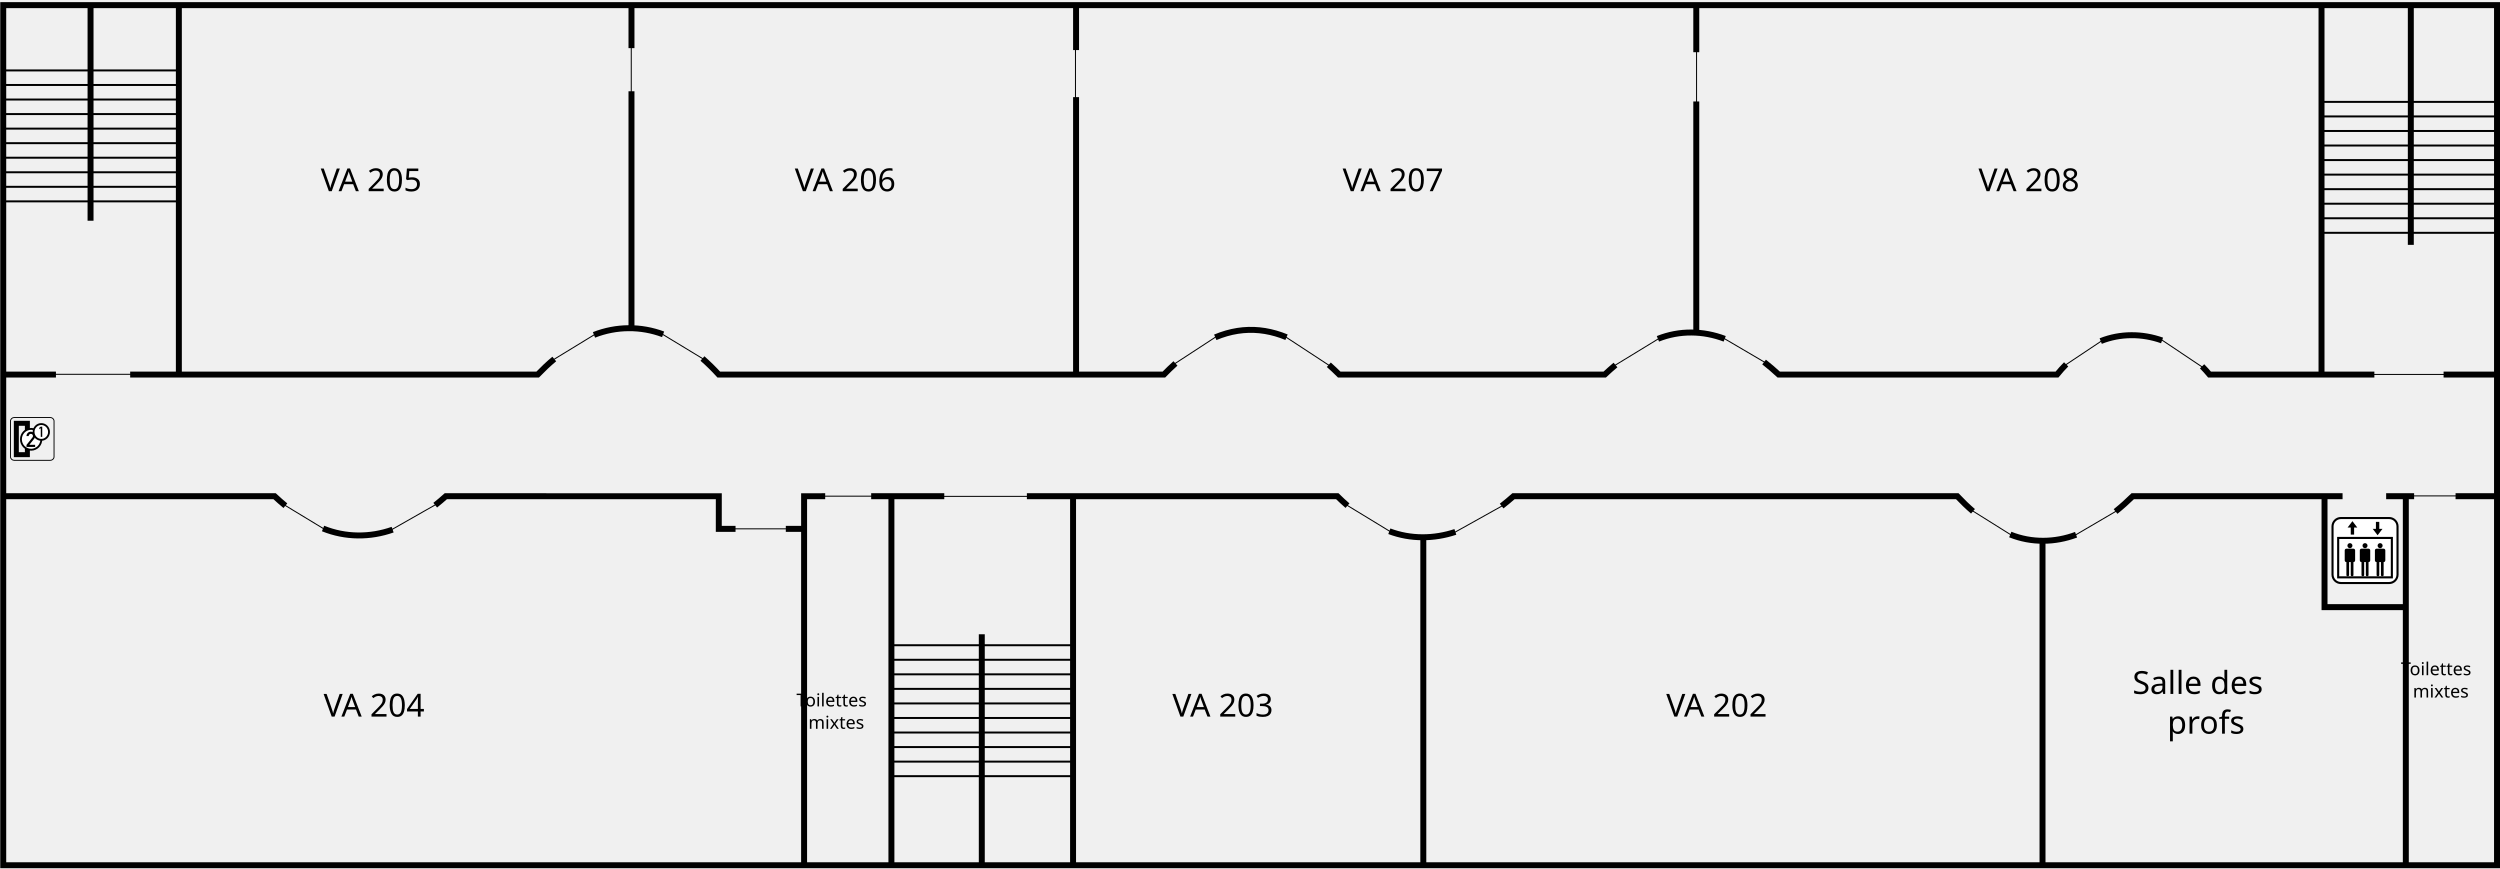
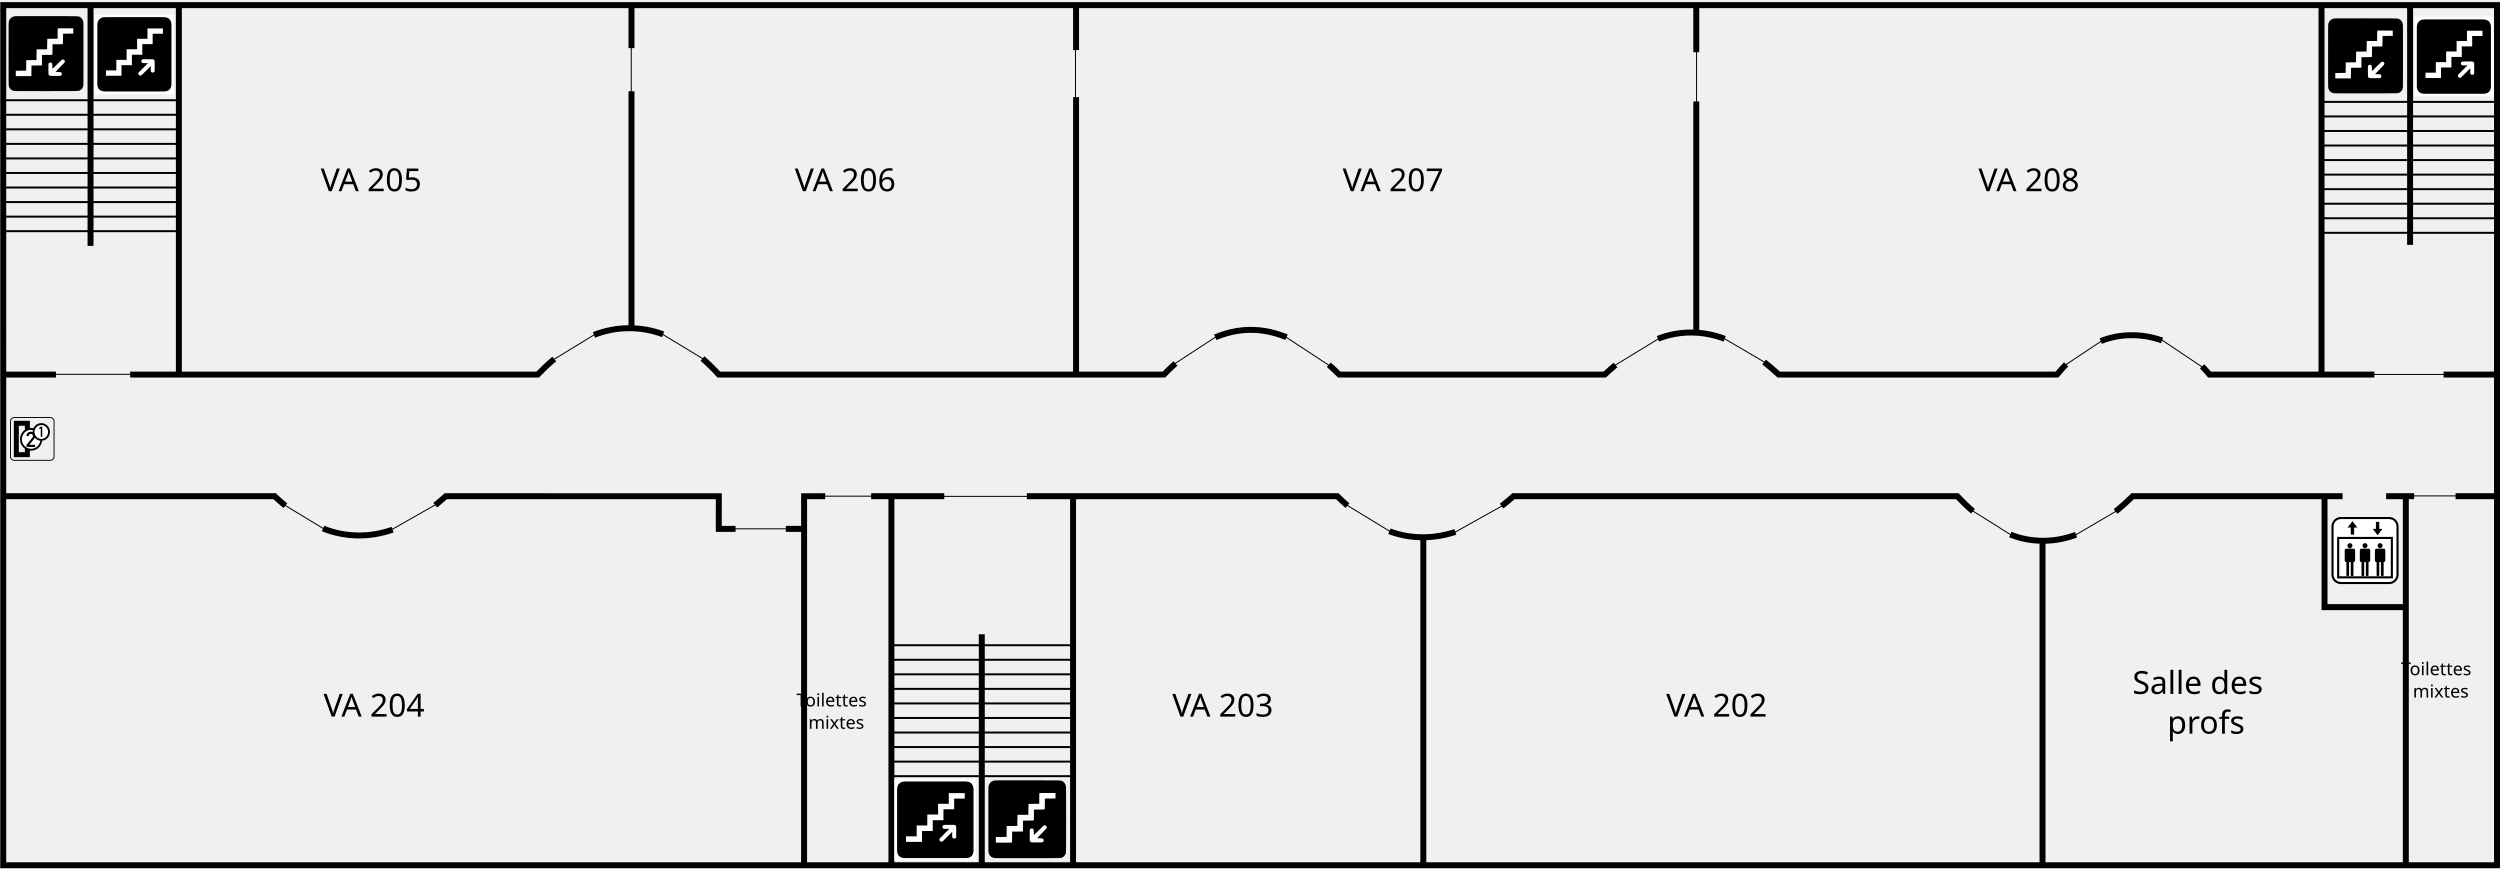
<svg xmlns="http://www.w3.org/2000/svg" xmlns:xlink="http://www.w3.org/1999/xlink" width="100%" height="100%" viewBox="0 0 2516.358 873.905" id="svg3101" version="1.1">
  <defs id="defs3103">
-     </defs>
+     <clipPath id="clip0">
+       <rect id="rect5629" height="615" width="613" />
+     </clipPath>
+     <clipPath id="clip0-9">
+       <rect y="0" x="0" id="rect5629-7" height="615" width="613" />
+     </clipPath>
+     <clipPath id="clip0-9-3">
+       <rect y="0" x="0" id="rect5629-7-4" height="615" width="613" />
+     </clipPath>
+   </defs>
  <g id="layer1" transform="translate(1179.072,-378.6209)">
-     <path id="path4075" style="opacity:1;fill:none;stroke:#000000;stroke-width:6;stroke-linecap:butt;stroke-linejoin:miter;stroke-miterlimit:4;stroke-opacity:1;stroke-dasharray:none" d="m 1247.518,382.631 0,242.437 m -89.883,128.289 0,-369.716 m -629.325,-2.02 0,49.557 m 0,49.557 0,232.571 m -624.274,42.072 0,-279.021 m 0,-47.368 0,-47.368 m -447.498,2.02 0,43.437 m 0,43.437 0,237.946 m -455.579,45.907 0,-372.746 m -88.893,1.01 0,218.193 m 718.092,310.117 -18.277,0 m -50.602,0 -16.857,0 0.018,-32.854 -274.749,-0.01 c -3.319,2.977 -6.927,6.044 -10.692,9.033 m 371.286,361.222 0.004,-370.238 21.221,-0.017 m 157.634,371.265 0,-232.335 m -90.975,232.335 0,-369.716 m 182.838,369.716 0,-371.736 m 352.543,370.726 0,-328.835 m 623.264,328.835 0,-325.56 m 365.675,66.961 -81.822,0 0,-112.127 m 81.822,0 0,371.736 m 91.798,-371.265 -41.724,0 m -41.724,0 -28.153,0 m -1451.311,0 -73.57,0 m -873.856,-122.444 53.292,0 m 2403.266,1e-5 53.253,0 m -2509.576,-371.842 2510.103,0 0,865.714 -2510.107,0.021 z m -0.254,494.286 273.389,0 c 3.623,3.398 7.278,6.613 10.859,9.545 m 37.913,22.945 c 22.593,9.16 47.43,9.156 70.037,1.169 M -1048.04,755.633 l 410.155,0 c 5.413,-5.626 10.985,-10.868 16.705,-15.656 m 39.991,-24.269 c 22.504,-8.857 47.246,-8.94 69.565,-0.574 m 39.592,24.351 c 5.926,5.15 11.412,10.617 16.445,16.148 l 448.012,0 c 3.875,-3.978 7.793,-7.75 11.654,-11.2 M 44.15,718.139 c 1.883,-0.791 3.762,-1.517 5.637,-2.181 1.875,-0.663 3.747,-1.263 5.616,-1.801 1.868,-0.538 3.733,-1.013 5.595,-1.426 1.862,-0.413 3.72,-0.765 5.574,-1.056 1.855,-0.291 3.706,-0.521 5.554,-0.69 1.848,-0.17 3.693,-0.279 5.534,-0.33 1.841,-0.05 3.68,-0.041 5.514,0.026 1.835,0.068 3.666,0.194 5.495,0.377 1.828,0.184 3.654,0.425 5.476,0.724 1.822,0.298 3.641,0.654 5.457,1.066 1.816,0.412 3.628,0.879 5.438,1.402 1.81,0.523 3.616,1.102 5.419,1.735 1.803,0.633 3.604,1.321 5.401,2.062 m 42.587,27.715 c 3.699,3.283 7.234,6.633 10.483,9.871 l 267.22,0 c 3.587,-3.361 7.199,-6.572 10.842,-9.621 m 42.697,-26.34 c 21.733,-8.706 45.605,-8.248 67.221,-0.018 m 39.646,23.364 c 5.15,4.057 10.061,8.296 14.749,12.615 l 280.077,0 c 2.995,-3.675 6.1,-7.133 9.218,-10.264 m 34.787,-23.433 c 19.891,-7.906 41.919,-7.692 61.742,-0.63 m 40.29,26.049 c 2.703,2.728 5.234,5.532 7.511,8.278 l 165.893,0 M 844.35,916.638 c 21.458,8.624 44.981,8.124 66.234,0.219 m 39.757,-23.394 c 6.151,-4.931 11.925,-10.138 17.294,-15.387 l 211.183,0 m -1324.291,0 312.438,0 c 3.422,3.373 6.879,6.573 10.267,9.498 m 42.12,25.769 c 21.554,8.125 45.002,7.799 66.455,0.663 m 46.584,-26.01 c 4.206,-3.276 8.236,-6.647 11.941,-9.92 l 446.652,0 c 5.135,5.446 10.411,10.537 15.837,15.199" />
-     <g id="g4155" transform="matrix(0.1688289,0,0,0.1688289,1167.654,898.9766)">
-       <rect ry="50" rx="50" y="6.3" x="6.3" height="387.5" width="387.5" id="rectBordo" style="fill:#ffffff;fill-opacity:1;fill-rule:evenodd;stroke:#000000;stroke-width:12.5;stroke-miterlimit:4;stroke-opacity:1;stroke-dasharray:none" />
-       <rect y="125" x="40" height="235" width="320" id="rectAscensore" style="fill:none;stroke:#000000;stroke-width:12.5;stroke-miterlimit:4;stroke-opacity:1;stroke-dasharray:none" />
-       <g id="gUomini">
-         <path id="pathUomo" d="m 200,156 c -8.3,0 -15,6.7 -15,15 0,8.3 6.7,15 15,15 8.3,0 15,-6.7 15,-15 0,-8.3 -6.7,-15 -15,-15 z m -20.7,33 c -5.7,0 -10.3,4.5 -10.3,10 l 0,60 c 0,5.5 4.3,10 10,10 l 0,77 c 0,4.4 3.6,8 8,8 4.4,0 8,-3.6 8,-8 l 0,-77 10,0 c 0,0 0,77 0,77 0,4.4 3.6,8 8,8 4.4,0 8,-3.6 8,-8 l 0,-77 c 5.7,0 10,-4.5 10,-10 l 0,-60 c 0,-5.5 -4.6,-10 -10.3,-10 l -41.4,0 z" style="fill:#000000;fill-opacity:1;fill-rule:evenodd;stroke:none" />
-         <use x="-90" y="0" xlink:href="#pathUomo" id="useUomo2" width="400" height="400" />
-         <use x="90" y="0" xlink:href="#pathUomo" id="useUomo3" width="400" height="400" />
+     <path id="path4075" style="fill:none;stroke:#000000;stroke-width:6;stroke-linecap:butt;stroke-linejoin:miter;stroke-miterlimit:4;stroke-opacity:1;stroke-dasharray:none" d="m 1246.804,382.631 0,242.437 m -89.169,128.289 0,-369.716 m -629.325,-2.02 0,49.557 m 0,49.557 0,232.571 m -624.274,42.072 0,-279.021 m 0,-47.368 0,-47.368 m -447.498,2.02 0,43.437 m 0,43.437 0,237.946 m -455.579,45.907 0,-372.746 m -88.893,1.01 0,243.447 m 718.092,284.863 -18.277,0 m -50.602,0 -16.857,0 0.018,-32.854 -274.749,-0.01 c -3.319,2.977 -6.927,6.044 -10.692,9.033 m 371.286,361.222 0.004,-370.238 21.221,-0.017 m 157.634,371.265 0,-232.335 m -90.975,232.335 0,-369.716 m 182.838,369.716 0,-371.736 m 352.543,370.726 0,-328.835 m 623.264,328.835 0,-325.56 m 365.675,66.961 -81.822,0 0,-112.127 m 81.822,0 0,371.736 m 91.798,-371.265 -41.724,0 m -41.724,0 -28.153,0 m -1451.311,0 -73.57,0 m -873.856,-122.444 53.292,0 m 2403.266,1e-5 53.253,0 m -2509.576,-371.842 2510.103,0 0,865.714 -2510.107,0.021 z m -0.254,494.286 273.389,0 c 3.623,3.398 7.278,6.613 10.859,9.545 m 37.913,22.945 c 22.593,9.16 47.43,9.156 70.037,1.169 M -1048.04,755.633 l 410.155,0 c 5.413,-5.626 10.985,-10.868 16.705,-15.656 m 39.991,-24.269 c 22.504,-8.857 47.246,-8.94 69.565,-0.574 m 39.592,24.351 c 5.926,5.15 11.412,10.617 16.445,16.148 l 448.012,0 c 3.875,-3.978 7.793,-7.75 11.654,-11.2 M 44.15,718.139 c 1.883,-0.791 3.762,-1.517 5.637,-2.181 1.875,-0.663 3.747,-1.263 5.616,-1.801 1.868,-0.538 3.733,-1.013 5.595,-1.426 1.862,-0.413 3.72,-0.765 5.574,-1.056 1.855,-0.291 3.706,-0.521 5.554,-0.69 1.848,-0.17 3.693,-0.279 5.534,-0.33 1.841,-0.05 3.68,-0.041 5.514,0.026 1.835,0.068 3.666,0.194 5.495,0.377 1.828,0.184 3.654,0.425 5.476,0.724 1.822,0.298 3.641,0.654 5.457,1.066 1.816,0.412 3.628,0.879 5.438,1.402 1.81,0.523 3.616,1.102 5.419,1.735 1.803,0.633 3.604,1.321 5.401,2.062 m 42.587,27.715 c 3.699,3.283 7.234,6.633 10.483,9.871 l 267.22,0 c 3.587,-3.361 7.199,-6.572 10.842,-9.621 m 42.697,-26.34 c 21.733,-8.706 45.605,-8.248 67.221,-0.018 m 39.646,23.364 c 5.15,4.057 10.061,8.296 14.749,12.615 l 280.077,0 c 2.995,-3.675 6.1,-7.133 9.218,-10.264 m 34.787,-23.433 c 19.891,-7.906 41.919,-7.692 61.742,-0.63 m 40.29,26.049 c 2.703,2.728 5.234,5.532 7.511,8.278 l 165.893,0 M 844.35,916.638 c 21.458,8.624 44.981,8.124 66.234,0.219 m 39.757,-23.394 c 6.151,-4.931 11.925,-10.138 17.294,-15.387 l 211.183,0 m -1324.291,0 312.438,0 c 3.422,3.373 6.879,6.573 10.267,9.498 m 42.12,25.769 c 21.554,8.125 45.002,7.799 66.455,0.663 m 46.584,-26.01 c 4.206,-3.276 8.236,-6.647 11.941,-9.92 l 446.652,0 c 5.135,5.446 10.411,10.537 15.837,15.199" />
+     <a xlink:href="map-vj-va3.svg" id="a5880">
+       <g transform="matrix(0.1688289,0,0,0.1688289,1167.654,898.9766)" id="g4155">
+         <rect style="fill:#ffffff;fill-opacity:1;fill-rule:evenodd;stroke:#000000;stroke-width:12.5;stroke-miterlimit:4;stroke-opacity:1;stroke-dasharray:none" id="rectBordo" width="387.5" height="387.5" x="6.3" y="6.3" rx="50" ry="50" />
+         <rect style="fill:none;stroke:#000000;stroke-width:12.5;stroke-miterlimit:4;stroke-opacity:1;stroke-dasharray:none" id="rectAscensore" width="320" height="235" x="40" y="125" />
+         <g id="gUomini">
+           <path style="fill:#000000;fill-opacity:1;fill-rule:evenodd;stroke:none" d="m 200,156 c -8.3,0 -15,6.7 -15,15 0,8.3 6.7,15 15,15 8.3,0 15,-6.7 15,-15 0,-8.3 -6.7,-15 -15,-15 z m -20.7,33 c -5.7,0 -10.3,4.5 -10.3,10 l 0,60 c 0,5.5 4.3,10 10,10 l 0,77 c 0,4.4 3.6,8 8,8 4.4,0 8,-3.6 8,-8 l 0,-77 10,0 c 0,0 0,77 0,77 0,4.4 3.6,8 8,8 4.4,0 8,-3.6 8,-8 l 0,-77 c 5.7,0 10,-4.5 10,-10 l 0,-60 c 0,-5.5 -4.6,-10 -10.3,-10 l -41.4,0 z" id="pathUomo" />
+           <use height="400" width="400" id="useUomo2" xlink:href="#pathUomo" y="0" x="-90" />
+           <use height="400" width="400" id="useUomo3" xlink:href="#pathUomo" y="0" x="90" />
+         </g>
+         <path style="fill:#000000;fill-opacity:1;fill-rule:evenodd;stroke:none" d="m 96,63 29,-38 29,38 -19,0 0,42 -20,0 0,-42 -19,0 z" id="pathFrecciaSu" />
+         <use x="150" y="-134" xlink:href="#pathFrecciaSu" id="useFrecciaGiu" transform="scale(1,-1)" width="400" height="400" />
      </g>
-       <path id="pathFrecciaSu" d="m 96,63 29,-38 29,38 -19,0 0,42 -20,0 0,-42 -19,0 z" style="fill:#000000;fill-opacity:1;fill-rule:evenodd;stroke:none" />
-       <use height="400" width="400" transform="scale(1,-1)" id="useFrecciaGiu" xlink:href="#pathFrecciaSu" y="-134" x="150" />
-     </g>
+     </a>
    <g id="layer1-8" transform="matrix(0.09372044,0,0,0.09372044,-1170.319,796.8754)">
      <rect rx="41.278" ry="38.939" y="21.021" x="19.202" height="460.303" width="467.824" id="rect2398" style="fill:none;stroke:#000000;stroke-width:10;stroke-miterlimit:4;stroke-opacity:1;stroke-dasharray:none" />
      <rect ry="0" rx="59.333" y="83.53" x="82.026" height="336.723" width="118.666" id="rect3170" style="fill:none;stroke:#000000;stroke-width:53.449;stroke-miterlimit:4;stroke-opacity:1;stroke-dasharray:none" />
      <path transform="matrix(2.202362,0,0,2.227341,-732.1924,-563.6541)" d="m 491.748,367.683 c 0,27.753 -22.298,50.252 -49.803,50.252 -27.505,0 -49.803,-22.498 -49.803,-50.252 0,-27.753 22.298,-50.252 49.803,-50.252 27.505,0 49.803,22.498 49.803,50.252 z" id="path3172" style="fill:#ffffff;fill-opacity:1;fill-rule:nonzero;stroke:#000000;stroke-width:9.03;stroke-miterlimit:4;stroke-opacity:1;stroke-dasharray:none" />
      <path id="text2388" d="m 191.226,337.432 0,-21.853 63.551,-79.495 c 2.453,-3.122 4.051,-5.983 4.794,-8.585 0.743,-2.601 1.115,-5.129 1.115,-7.582 -8e-5,-5.649 -2.007,-10.908 -6.021,-15.776 -4.014,-4.868 -9.477,-7.303 -16.39,-7.303 -6.318,1.4e-4 -11.725,2.1 -16.222,6.299 -4.497,4.2 -7.006,9.942 -7.526,17.226 l -23.302,0 c 0.074,-13.156 4.571,-24.25 13.491,-33.281 8.919,-9.031 19.511,-13.546 31.776,-13.546 13.528,1.7e-4 24.807,4.553 33.838,13.658 9.031,9.105 13.546,20.088 13.546,32.946 -10e-5,11.001 -3.233,20.515 -9.7,28.542 l -52.29,65.558 61.99,0 0,23.191 -92.651,0 z" style="font-size:228.338px;font-style:normal;font-variant:normal;font-weight:normal;font-stretch:normal;fill:#000000;fill-opacity:1;stroke:none;font-family:DIN 1451 Mittelschrift;-inkscape-font-specification:DIN 1451 Mittelschrift" />
      <path transform="matrix(1.359464,0,0,1.378738,-241.5892,-351.107)" d="m 496.235,382.49 c 0,33.948 -27.32,61.469 -61.02,61.469 -33.7,0 -61.02,-27.52 -61.02,-61.469 0,-33.948 27.32,-61.469 61.02,-61.469 33.7,0 61.02,27.52 61.02,61.469 z" id="path3176" style="fill:#ffffff;fill-opacity:1;fill-rule:nonzero;stroke:#000000;stroke-width:14.608;stroke-miterlimit:4;stroke-opacity:1;stroke-dasharray:none" />
      <path id="text2392" d="m 344.371,229.389 0,-93.365 -15.674,11.454 0,-16.729 15.674,-11.379 15.825,0 0,110.019 -15.825,0 z" style="font-size:154.327px;font-style:normal;font-variant:normal;font-weight:normal;font-stretch:normal;fill:#000000;fill-opacity:1;stroke:none;font-family:DIN 1451 Mittelschrift;-inkscape-font-specification:DIN 1451 Mittelschrift" />
    </g>
    <path id="path4256" style="fill:none;stroke:#000000;stroke-width:2;stroke-linecap:butt;stroke-linejoin:miter;stroke-miterlimit:4;stroke-opacity:1;stroke-dasharray:none" d="m -280.893,1028.076 182.143,0 m -183.036,14.643 183.929,0 m 0.179,14.643 -184.286,0 m 0.536,14.643 183.214,0 m 0.357,14.643 -183.929,0 m 0.357,14.643 183.214,0 m 0.179,14.643 -183.571,0 m 184.107,14.643 -184.643,0 m 183.929,14.643 -183.214,0 m 0.357,14.643 182.5,0" />
    <path id="path4256-0" style="fill:none;stroke:#000000;stroke-width:2;stroke-linecap:butt;stroke-linejoin:miter;stroke-miterlimit:4;stroke-opacity:1;stroke-dasharray:none" d="m 1157.608,481.169 176.786,0 m -177.679,14.643 178.571,0 m 0.178,14.643 -178.929,0 m 0.536,14.643 177.857,0 m 0.357,14.643 -178.571,0 m 0.357,14.643 177.857,0 m 0.179,14.643 -178.214,0 m 178.75,14.643 -179.286,0 m 178.571,14.643 -177.857,0 m 0.357,14.643 177.143,0" />
-     <path id="path4256-9" style="fill:none;stroke:#000000;stroke-width:2;stroke-linecap:butt;stroke-linejoin:miter;stroke-miterlimit:4;stroke-opacity:1;stroke-dasharray:none" d="m -1175.47,449.512 175.577,0 m -176.47,14.643 177.363,0 m 0.179,14.643 -177.72,0 m 0.536,14.643 176.648,0 m 0.357,14.643 -177.363,0 m 0.357,14.643 176.648,0 m 0.179,14.643 -177.005,0 m 177.541,14.643 -178.077,0 m 177.363,14.643 -176.648,0 m 0.357,14.643 175.934,0" />
+     <path id="path4256-9" style="fill:none;stroke:#000000;stroke-width:2;stroke-linecap:butt;stroke-linejoin:miter;stroke-miterlimit:4;stroke-opacity:1;stroke-dasharray:none" d="m -1175.47,479.512 175.577,0 m -176.47,14.643 177.363,0 m 0.179,14.643 -177.72,0 m 0.536,14.643 176.648,0 m 0.357,14.643 -177.363,0 m 0.357,14.643 176.648,0 m 0.179,14.643 -177.005,0 m 177.541,14.643 -178.077,0 m 177.363,14.643 -176.648,0 m 0.357,14.643 175.934,0" />
    <text xml:space="preserve" style="font-size:32px;font-style:normal;font-weight:normal;line-height:125%;letter-spacing:0px;word-spacing:0px;fill:#000000;fill-opacity:1;stroke:none;font-family:Sans" x="498.071" y="1099.913" id="text4285">
      <tspan id="tspan4287" x="498.071" y="1099.913">VA 202</tspan>
    </text>
    <text xml:space="preserve" style="font-size:32px;font-style:normal;font-weight:normal;line-height:125%;letter-spacing:0px;word-spacing:0px;fill:#000000;fill-opacity:1;stroke:none;font-family:Sans" x="0.929" y="1099.913" id="text4289">
      <tspan id="tspan4291" x="0.929" y="1099.913">VA 203</tspan>
    </text>
    <text xml:space="preserve" style="font-size:32px;font-style:normal;font-weight:normal;line-height:125%;letter-spacing:0px;word-spacing:0px;fill:#000000;fill-opacity:1;stroke:none;font-family:Sans" x="-853.357" y="1099.913" id="text4293">
      <tspan id="tspan4295" x="-853.357" y="1099.913">VA 204</tspan>
    </text>
    <text xml:space="preserve" style="font-size:32px;font-style:normal;font-weight:normal;line-height:125%;letter-spacing:0px;word-spacing:0px;fill:#000000;fill-opacity:1;stroke:none;font-family:Sans" x="-856.214" y="571.097" id="text4297">
      <tspan id="tspan4299" x="-856.214" y="571.097">VA 205</tspan>
    </text>
    <text xml:space="preserve" style="font-size:32px;font-style:normal;font-weight:normal;line-height:125%;letter-spacing:0px;word-spacing:0px;fill:#000000;fill-opacity:1;stroke:none;font-family:Sans" x="-379.071" y="571.097" id="text4301">
      <tspan id="tspan4303" x="-379.071" y="571.097">VA 206</tspan>
    </text>
    <text xml:space="preserve" style="font-size:32px;font-style:normal;font-weight:normal;line-height:125%;letter-spacing:0px;word-spacing:0px;fill:#000000;fill-opacity:1;stroke:none;font-family:Sans" x="172.357" y="571.097" id="text4305">
      <tspan id="tspan4307" x="172.357" y="571.097">VA 207</tspan>
    </text>
    <text xml:space="preserve" style="font-size:32px;font-style:normal;font-weight:normal;line-height:125%;letter-spacing:0px;word-spacing:0px;fill:#000000;fill-opacity:1;stroke:none;font-family:Sans" x="812.357" y="571.097" id="text4309">
      <tspan id="tspan4311" x="812.357" y="571.097">VA 208</tspan>
    </text>
    <text xml:space="preserve" style="font-size:32px;font-style:normal;font-weight:normal;text-align:center;line-height:125%;letter-spacing:0px;word-spacing:0px;text-anchor:middle;fill:#000000;fill-opacity:1;stroke:none;font-family:Sans" x="1062.211" y="1077.093" id="text4313">
      <tspan id="tspan4315" x="1062.211" y="1077.093">Salle des</tspan>
      <tspan x="1062.211" y="1117.093" id="tspan4317">profs</tspan>
    </text>
    <text xml:space="preserve" style="font-size:18px;font-style:normal;font-weight:normal;text-align:center;line-height:125%;letter-spacing:0px;word-spacing:0px;text-anchor:middle;fill:#000000;fill-opacity:1;stroke:none;font-family:Sans" x="1289.392" y="1058.24" id="text4319">
      <tspan id="tspan4321" x="1289.392" y="1058.24">Toilettes</tspan>
      <tspan x="1289.392" y="1080.74" id="tspan4323">mixtes</tspan>
    </text>
    <text xml:space="preserve" style="font-size:18px;font-style:normal;font-weight:normal;text-align:center;line-height:125%;letter-spacing:0px;word-spacing:0px;text-anchor:middle;fill:#000000;fill-opacity:1;stroke:none;font-family:Sans" x="-325.608" y="1089.669" id="text4325">
      <tspan id="tspan4327" x="-325.608" y="1089.669">Toilettes</tspan>
      <tspan x="-325.608" y="1112.169" id="tspan4329">mixtes</tspan>
    </text>
    <path id="path4375" transform="translate(-1179.072,378.6209)" style="fill:none;stroke:#000000;stroke-width:1px;stroke-linecap:butt;stroke-linejoin:miter;stroke-opacity:1" d="m 947.857,499.619 88.214,0 m -370.376,-163.87 42.88,26.039 m -152.056,0.566 43.332,-26.443 m 35.534,-242.097 0,-50.003 m 658.632,295.271 44.286,29.018 m -156.875,-1.339 43.214,-28.214 M 1082.5,99.977 l 0,-51.786 m 625.163,2.187 0,55.558 m 26.534,234.04 43.214,25.357 m -152.768,2.946 45.625,-27.857 m 505.226,1.462 41.659,27.865 m -139.056,-1.768 38.036,-25.404 m 271.615,34.333 75.509,0 m -35.608,122.228 46.467,0 m -385.723,39.767 41.697,-24.464 m -145.357,-0.714 39.822,24.911 m -561.339,-2.232 49.286,-27.5 m -157.411,-0.804 44.554,27.143 m -570.536,-35.804 49.464,0 m -140.179,32.857 54.286,0 m -399.76,1.556 46.811,-26.621 m -153.857,0.788 40.702,24.687 M 55.357,376.762 l 77.143,0" />
+     <a xlink:href="map-vj-va3.svg" id="a5858">
+       <g transform="matrix(0.1343767,0,0,0.1343767,-278.8343,1162.437)" id="surface0" clip-path="url(#clip0)">
+         <path style="fill:none;stroke:#ffffff;stroke-width:0.1;stroke-linecap:butt;stroke-linejoin:miter;stroke-miterlimit:10" d="M 0,0 613,0 613,615 0,615 0,0 z m 0,0" id="path5632" />
+         <path style="fill:#ffffff;fill-rule:nonzero;stroke:none" d="M 0,0 613,0 613,615 0,615 0,0 z m 0,0" id="path5634" />
+         <path style="fill:none;stroke:#000000;stroke-width:0.1;stroke-linecap:butt;stroke-linejoin:miter;stroke-miterlimit:10" d="m 67.551,21.774 c 5.448,-0.835 10.962,-1.169 16.469,-1.276 143.989,0.011 287.978,0.001 431.967,0.005 11.624,0.058 23.401,-0.526 34.833,2.038 11.482,2.442 22.705,8.152 29.895,17.659 7.872,10.113 11.075,23.048 11.911,35.635 0.523,5.378 0.013,10.767 0.121,16.154 0.002,149.034 0.006,298.068 -0.002,447.103 -0.479,15.028 -4.566,31.12 -16.039,41.599 -11.168,10.291 -26.924,13.504 -41.668,13.811 -152.352,-0.013 -304.704,0.006 -457.056,-0.01 -14.964,-0.32 -30.864,-3.847 -42.027,-14.461 -11.448,-11.059 -15.62,-27.549 -15.715,-43.024 0.024,-152.352 0.008,-304.703 0.008,-457.054 0.419,-14.776 4.031,-30.318 14.099,-41.614 8.437,-9.564 20.811,-14.662 33.204,-16.565 z m 0,0" id="path5636" />
+         <path style="fill:#000000;fill-rule:nonzero;stroke:none" d="m 67.551,21.774 c 5.448,-0.835 10.962,-1.169 16.469,-1.276 143.989,0.011 287.978,0.001 431.967,0.005 11.624,0.058 23.401,-0.526 34.833,2.038 11.482,2.442 22.705,8.152 29.895,17.659 7.872,10.113 11.075,23.048 11.911,35.635 0.523,5.378 0.013,10.767 0.121,16.154 0.002,149.034 0.006,298.068 -0.002,447.103 -0.479,15.028 -4.566,31.12 -16.039,41.599 -11.168,10.291 -26.924,13.504 -41.668,13.811 -152.352,-0.013 -304.704,0.006 -457.056,-0.01 -14.964,-0.32 -30.864,-3.847 -42.027,-14.461 -11.448,-11.059 -15.62,-27.549 -15.715,-43.024 0.024,-152.352 0.008,-304.703 0.008,-457.054 0.419,-14.776 4.031,-30.318 14.099,-41.614 8.437,-9.564 20.811,-14.662 33.204,-16.565 z m 0,0" id="path5638" />
+         <path style="fill:none;stroke:#ffffff;stroke-width:0.1;stroke-linecap:butt;stroke-linejoin:miter;stroke-miterlimit:10" d="m 407.499,187.748 c -1.5e-4,-26.666 -0.007,-53.332 0.003,-79.998 39.831,-0.003 79.663,-0.001 119.495,-8.2e-4 0.003,13.667 0.006,27.334 -10e-4,41.002 -26.415,-0.004 -52.83,-0.005 -79.244,5.5e-4 -0.006,26.748 -0.004,53.496 -7.4e-4,80.244 -26.75,0.011 -53.5,-0.002 -80.25,0.007 -10e-4,27.166 0.003,54.331 -0.002,81.497 -26.749,0.003 -53.497,0.005 -80.245,-10e-4 -0.01,27 5.6e-4,53.999 -0.005,80.999 -26.749,0.01 -53.498,0.002 -80.247,0.004 -0.007,27.166 -3.5e-4,54.331 -0.003,81.498 -40,9.4e-4 -79.999,8.2e-4 -119.999,6e-5 3.05e-4,-13.751 -0.004,-27.501 0.002,-41.25 26.664,5e-5 53.328,-0.003 79.993,0.002 0.013,-27.168 -0.005,-54.336 0.009,-81.503 26.496,0.005 52.992,0.002 79.489,0.002 0.011,-27.333 -3.5e-4,-54.665 0.005,-81.998 26.999,-0.005 53.997,0.002 80.996,-0.003 0.009,-26.833 -0.006,-53.666 0.007,-80.499 26.665,-0.004 53.331,2.1e-4 79.997,-0.002 z m 0,0" id="path5640" />
+         <path style="fill:#ffffff;fill-rule:nonzero;stroke:none" d="m 407.499,187.748 c -1.5e-4,-26.666 -0.007,-53.332 0.003,-79.998 39.831,-0.003 79.663,-0.001 119.495,-8.2e-4 0.003,13.667 0.006,27.334 -10e-4,41.002 -26.415,-0.004 -52.83,-0.005 -79.244,5.5e-4 -0.006,26.748 -0.004,53.496 -7.4e-4,80.244 -26.75,0.011 -53.5,-0.002 -80.25,0.007 -10e-4,27.166 0.003,54.331 -0.002,81.497 -26.749,0.003 -53.497,0.005 -80.245,-10e-4 -0.01,27 5.6e-4,53.999 -0.005,80.999 -26.749,0.01 -53.498,0.002 -80.247,0.004 -0.007,27.166 -3.5e-4,54.331 -0.003,81.498 -40,9.4e-4 -79.999,8.2e-4 -119.999,6e-5 3.05e-4,-13.751 -0.004,-27.501 0.002,-41.25 26.664,5e-5 53.328,-0.003 79.993,0.002 0.013,-27.168 -0.005,-54.336 0.009,-81.503 26.496,0.005 52.992,0.002 79.489,0.002 0.011,-27.333 -3.5e-4,-54.665 0.005,-81.998 26.999,-0.005 53.997,0.002 80.996,-0.003 0.009,-26.833 -0.006,-53.666 0.007,-80.499 26.665,-0.004 53.331,2.1e-4 79.997,-0.002 z m 0,0" id="path5642" />
+         <path style="fill:none;stroke:#ffffff;stroke-width:0.1;stroke-linecap:butt;stroke-linejoin:miter;stroke-miterlimit:10" d="m 360.731,356.47 c 1.462,-6.382 7.59,-11.007 14.1,-10.937 23.411,-0.084 46.824,-0.008 70.237,-0.037 4.216,-0.027 8.599,0.917 11.975,3.573 4.216,3.217 6.238,8.64 6.207,13.838 0.011,23.358 -0.017,46.716 0.013,70.075 0.074,3.869 -0.864,7.918 -3.52,10.854 -5.895,6.608 -17.603,6.436 -23.337,-0.294 -2.34,-2.553 -3.429,-6.055 -3.412,-9.474 0.006,-11.977 0.008,-23.954 0.004,-35.93 -22.827,22.802 -45.618,45.641 -68.455,68.432 -4.113,4.129 -10.378,6.353 -16.091,4.62 -7.066,-1.889 -12.279,-9.241 -11.309,-16.558 0.459,-4.159 2.836,-7.816 5.773,-10.681 22.733,-22.734 45.474,-45.461 68.198,-68.204 -12.915,-0.071 -25.839,0.146 -38.747,-0.101 -8.987,-0.816 -14.204,-10.994 -11.636,-19.176 z m 0,0" id="path5644" />
+         <path style="fill:#ffffff;fill-rule:nonzero;stroke:none" d="m 360.731,356.47 c 1.462,-6.382 7.59,-11.007 14.1,-10.937 23.411,-0.084 46.824,-0.008 70.237,-0.037 4.216,-0.027 8.599,0.917 11.975,3.573 4.216,3.217 6.238,8.64 6.207,13.838 0.011,23.358 -0.017,46.716 0.013,70.075 0.074,3.869 -0.864,7.918 -3.52,10.854 -5.895,6.608 -17.603,6.436 -23.337,-0.294 -2.34,-2.553 -3.429,-6.055 -3.412,-9.474 0.006,-11.977 0.008,-23.954 0.004,-35.93 -22.827,22.802 -45.618,45.641 -68.455,68.432 -4.113,4.129 -10.378,6.353 -16.091,4.62 -7.066,-1.889 -12.279,-9.241 -11.309,-16.558 0.459,-4.159 2.836,-7.816 5.773,-10.681 22.733,-22.734 45.474,-45.461 68.198,-68.204 -12.915,-0.071 -25.839,0.146 -38.747,-0.101 -8.987,-0.816 -14.204,-10.994 -11.636,-19.176 z m 0,0" id="path5646" />
+       </g>
+     </a>
+     <a xlink:href="map-vj-va1.svg" id="a5837">
+       <g transform="matrix(0.1367731,0,0,0.1367731,-187.4265,1161.169)" id="g1316">
+         <path style="fill:#fdfdfd" d="M 62.404,310.337 465.347,42.548 578.961,151.489 564.703,480.903 54.047,504.374 62.404,310.337 z" id="path1312" />
+         <path style="fill:#000000" d="M 62.038,591.978 C 42.403,586.834 30.523,574.941 25.103,555 c -1.666,-6.129 -1.767,-20.158 -1.767,-246 0,-226.296 0.098,-239.882 1.779,-246.435 5.475,-21.349 18.693,-34.472 39.823,-39.537 8.294,-1.988 11.311,-2.013 244.898,-2.003 261.243,0.011 243.635,-0.428 257.576,6.431 12.851,6.323 21.678,17.977 26.164,34.545 1.657,6.12 1.76,20.527 1.76,246.5 0,224.554 -0.112,240.434 -1.736,246.75 -3.941,15.328 -12.711,26.759 -25.046,32.646 -13.542,6.463 3.246,6.073 -259.718,6.032 C 76.286,593.891 69.125,593.834 62.038,591.978 z M 197.837,439 l 0.5,-40.5 39.739,-0.261 39.739,-0.261 0.261,-40.239 0.261,-40.239 39.448,-0.262 c 30.032,-0.199 39.636,-0.557 40.235,-1.5 0.433,-0.681 0.793,-18.901 0.802,-40.488 l 0.015,-39.25 38.878,0 c 31.248,0 39.095,-0.263 39.988,-1.338 0.762,-0.918 1.193,-13.558 1.372,-40.25 l 0.262,-38.912 39,-0.5 39,-0.5 0,-20 0,-20 -58.5,-0.261 c -54.109,-0.241 -58.594,-0.133 -59.75,1.441 -0.949,1.292 -1.25,10.938 -1.25,40.011 l 0,38.309 -38.941,0 c -30.055,0 -39.126,0.285 -39.75,1.25 -0.445,0.688 -1.034,18.8 -1.309,40.25 l -0.5,39 -39.75,0.261 c -21.863,0.144 -39.85,0.369 -39.972,0.5 -0.122,0.131 -0.459,18.464 -0.75,40.739 l -0.528,40.5 -39,0.5 -39,0.5 -0.5,40 -0.5,40 -39.5,0.5 -39.5,0.5 -0.272,19.471 c -0.15,10.709 -0.05,20.05 0.222,20.758 0.397,1.034 12.167,1.237 59.772,1.029 l 59.278,-0.258 0.5,-40.5 z m 224.717,37.33 c 9.819,-4.66 10.486,-20.578 1.101,-26.3 -3.017,-1.84 -5.011,-2.023 -22.009,-2.027 -12.577,-0.003 -18.915,-0.366 -19.375,-1.11 -0.399,-0.646 13.899,-15.733 34.355,-36.25 39.181,-39.298 39.155,-39.263 35.787,-48.082 -3.015,-7.895 -9.847,-11.657 -18.327,-10.092 -3.257,0.601 -8.357,5.284 -38.781,35.611 C 376.038,407.286 359.725,423 359.055,423 c -0.913,0 -1.219,-4.521 -1.219,-18.032 0,-20.126 -0.677,-23.177 -5.978,-26.952 -7.017,-4.996 -18.243,-2.898 -22.544,4.213 -1.881,3.111 -1.978,5.184 -1.978,42.271 0,21.45 0.337,40.203 0.75,41.673 1.042,3.717 5.562,8.836 9.201,10.42 2.36,1.028 11.949,1.337 42.398,1.367 34.738,0.035 39.761,-0.157 42.868,-1.631 z" id="path1310" />
+       </g>
+     </a>
+     <a xlink:href="map-vj-va3.svg" id="a5869">
+       <g transform="matrix(0.1302984,0,0,0.1302984,1250.94,395.4909)" id="surface0-6" clip-path="url(#clip0-9)">
+         <path style="fill:none;stroke:#ffffff;stroke-width:0.1;stroke-linecap:butt;stroke-linejoin:miter;stroke-miterlimit:10" d="M 0,0 613,0 613,615 0,615 0,0 z m 0,0" id="path5632-3" />
+         <path style="fill:#ffffff;fill-rule:nonzero;stroke:none" d="M 0,0 613,0 613,615 0,615 0,0 z m 0,0" id="path5634-0" />
+         <path style="fill:none;stroke:#000000;stroke-width:0.1;stroke-linecap:butt;stroke-linejoin:miter;stroke-miterlimit:10" d="m 67.551,21.774 c 5.448,-0.835 10.962,-1.169 16.469,-1.276 143.989,0.011 287.978,0.001 431.967,0.005 11.624,0.058 23.401,-0.526 34.833,2.038 11.482,2.442 22.705,8.152 29.895,17.659 7.872,10.113 11.075,23.048 11.911,35.635 0.523,5.378 0.013,10.767 0.121,16.154 0.002,149.034 0.006,298.068 -0.002,447.103 -0.479,15.028 -4.566,31.12 -16.039,41.599 -11.168,10.291 -26.924,13.504 -41.668,13.811 -152.352,-0.013 -304.704,0.006 -457.056,-0.01 -14.964,-0.32 -30.864,-3.847 -42.027,-14.461 -11.448,-11.059 -15.62,-27.549 -15.715,-43.024 0.024,-152.352 0.008,-304.703 0.008,-457.054 0.419,-14.776 4.031,-30.318 14.099,-41.614 8.437,-9.564 20.811,-14.662 33.204,-16.565 z m 0,0" id="path5636-7" />
+         <path style="fill:#000000;fill-rule:nonzero;stroke:none" d="m 67.551,21.774 c 5.448,-0.835 10.962,-1.169 16.469,-1.276 143.989,0.011 287.978,0.001 431.967,0.005 11.624,0.058 23.401,-0.526 34.833,2.038 11.482,2.442 22.705,8.152 29.895,17.659 7.872,10.113 11.075,23.048 11.911,35.635 0.523,5.378 0.013,10.767 0.121,16.154 0.002,149.034 0.006,298.068 -0.002,447.103 -0.479,15.028 -4.566,31.12 -16.039,41.599 -11.168,10.291 -26.924,13.504 -41.668,13.811 -152.352,-0.013 -304.704,0.006 -457.056,-0.01 -14.964,-0.32 -30.864,-3.847 -42.027,-14.461 -11.448,-11.059 -15.62,-27.549 -15.715,-43.024 0.024,-152.352 0.008,-304.703 0.008,-457.054 0.419,-14.776 4.031,-30.318 14.099,-41.614 8.437,-9.564 20.811,-14.662 33.204,-16.565 z m 0,0" id="path5638-5" />
+         <path style="fill:none;stroke:#ffffff;stroke-width:0.1;stroke-linecap:butt;stroke-linejoin:miter;stroke-miterlimit:10" d="m 407.499,187.748 c -1.5e-4,-26.666 -0.007,-53.332 0.003,-79.998 39.831,-0.003 79.663,-0.001 119.495,-8.2e-4 0.003,13.667 0.006,27.334 -10e-4,41.002 -26.415,-0.004 -52.83,-0.005 -79.244,5.5e-4 -0.006,26.748 -0.004,53.496 -7.4e-4,80.244 -26.75,0.011 -53.5,-0.002 -80.25,0.007 -10e-4,27.166 0.003,54.331 -0.002,81.497 -26.749,0.003 -53.497,0.005 -80.245,-10e-4 -0.01,27 5.6e-4,53.999 -0.005,80.999 -26.749,0.01 -53.498,0.002 -80.247,0.004 -0.007,27.166 -3.5e-4,54.331 -0.003,81.498 -40,9.4e-4 -79.999,8.2e-4 -119.999,6e-5 3.05e-4,-13.751 -0.004,-27.501 0.002,-41.25 26.664,5e-5 53.328,-0.003 79.993,0.002 0.013,-27.168 -0.005,-54.336 0.009,-81.503 26.496,0.005 52.992,0.002 79.489,0.002 0.011,-27.333 -3.5e-4,-54.665 0.005,-81.998 26.999,-0.005 53.997,0.002 80.996,-0.003 0.009,-26.833 -0.006,-53.666 0.007,-80.499 26.665,-0.004 53.331,2.1e-4 79.997,-0.002 z m 0,0" id="path5640-5" />
+         <path style="fill:#ffffff;fill-rule:nonzero;stroke:none" d="m 407.499,187.748 c -1.5e-4,-26.666 -0.007,-53.332 0.003,-79.998 39.831,-0.003 79.663,-0.001 119.495,-8.2e-4 0.003,13.667 0.006,27.334 -10e-4,41.002 -26.415,-0.004 -52.83,-0.005 -79.244,5.5e-4 -0.006,26.748 -0.004,53.496 -7.4e-4,80.244 -26.75,0.011 -53.5,-0.002 -80.25,0.007 -10e-4,27.166 0.003,54.331 -0.002,81.497 -26.749,0.003 -53.497,0.005 -80.245,-10e-4 -0.01,27 5.6e-4,53.999 -0.005,80.999 -26.749,0.01 -53.498,0.002 -80.247,0.004 -0.007,27.166 -3.5e-4,54.331 -0.003,81.498 -40,9.4e-4 -79.999,8.2e-4 -119.999,6e-5 3.05e-4,-13.751 -0.004,-27.501 0.002,-41.25 26.664,5e-5 53.328,-0.003 79.993,0.002 0.013,-27.168 -0.005,-54.336 0.009,-81.503 26.496,0.005 52.992,0.002 79.489,0.002 0.011,-27.333 -3.5e-4,-54.665 0.005,-81.998 26.999,-0.005 53.997,0.002 80.996,-0.003 0.009,-26.833 -0.006,-53.666 0.007,-80.499 26.665,-0.004 53.331,2.1e-4 79.997,-0.002 z m 0,0" id="path5642-9" />
+         <path style="fill:none;stroke:#ffffff;stroke-width:0.1;stroke-linecap:butt;stroke-linejoin:miter;stroke-miterlimit:10" d="m 360.731,356.47 c 1.462,-6.382 7.59,-11.007 14.1,-10.937 23.411,-0.084 46.824,-0.008 70.237,-0.037 4.216,-0.027 8.599,0.917 11.975,3.573 4.216,3.217 6.238,8.64 6.207,13.838 0.011,23.358 -0.017,46.716 0.013,70.075 0.074,3.869 -0.864,7.918 -3.52,10.854 -5.895,6.608 -17.603,6.436 -23.337,-0.294 -2.34,-2.553 -3.429,-6.055 -3.412,-9.474 0.006,-11.977 0.008,-23.954 0.004,-35.93 -22.827,22.802 -45.618,45.641 -68.455,68.432 -4.113,4.129 -10.378,6.353 -16.091,4.62 -7.066,-1.889 -12.279,-9.241 -11.309,-16.558 0.459,-4.159 2.836,-7.816 5.773,-10.681 22.733,-22.734 45.474,-45.461 68.198,-68.204 -12.915,-0.071 -25.839,0.146 -38.747,-0.101 -8.987,-0.816 -14.204,-10.994 -11.636,-19.176 z m 0,0" id="path5644-8" />
+         <path style="fill:#ffffff;fill-rule:nonzero;stroke:none" d="m 360.731,356.47 c 1.462,-6.382 7.59,-11.007 14.1,-10.937 23.411,-0.084 46.824,-0.008 70.237,-0.037 4.216,-0.027 8.599,0.917 11.975,3.573 4.216,3.217 6.238,8.64 6.207,13.838 0.011,23.358 -0.017,46.716 0.013,70.075 0.074,3.869 -0.864,7.918 -3.52,10.854 -5.895,6.608 -17.603,6.436 -23.337,-0.294 -2.34,-2.553 -3.429,-6.055 -3.412,-9.474 0.006,-11.977 0.008,-23.954 0.004,-35.93 -22.827,22.802 -45.618,45.641 -68.455,68.432 -4.113,4.129 -10.378,6.353 -16.091,4.62 -7.066,-1.889 -12.279,-9.241 -11.309,-16.558 0.459,-4.159 2.836,-7.816 5.773,-10.681 22.733,-22.734 45.474,-45.461 68.198,-68.204 -12.915,-0.071 -25.839,0.146 -38.747,-0.101 -8.987,-0.816 -14.204,-10.994 -11.636,-19.176 z m 0,0" id="path5646-1" />
+       </g>
+     </a>
+     <a xlink:href="map-vj-va1.svg" id="a5842">
+       <g transform="matrix(0.1317781,0,0,0.1317781,1161.179,394.3279)" id="g1316-4">
+         <path style="fill:#fdfdfd" d="M 62.404,310.337 465.347,42.548 578.961,151.489 564.703,480.903 54.047,504.374 62.404,310.337 z" id="path1312-4" />
+         <path style="fill:#000000" d="M 62.038,591.978 C 42.403,586.834 30.523,574.941 25.103,555 c -1.666,-6.129 -1.767,-20.158 -1.767,-246 0,-226.296 0.098,-239.882 1.779,-246.435 5.475,-21.349 18.693,-34.472 39.823,-39.537 8.294,-1.988 11.311,-2.013 244.898,-2.003 261.243,0.011 243.635,-0.428 257.576,6.431 12.851,6.323 21.678,17.977 26.164,34.545 1.657,6.12 1.76,20.527 1.76,246.5 0,224.554 -0.112,240.434 -1.736,246.75 -3.941,15.328 -12.711,26.759 -25.046,32.646 -13.542,6.463 3.246,6.073 -259.718,6.032 C 76.286,593.891 69.125,593.834 62.038,591.978 z M 197.837,439 l 0.5,-40.5 39.739,-0.261 39.739,-0.261 0.261,-40.239 0.261,-40.239 39.448,-0.262 c 30.032,-0.199 39.636,-0.557 40.235,-1.5 0.433,-0.681 0.793,-18.901 0.802,-40.488 l 0.015,-39.25 38.878,0 c 31.248,0 39.095,-0.263 39.988,-1.338 0.762,-0.918 1.193,-13.558 1.372,-40.25 l 0.262,-38.912 39,-0.5 39,-0.5 0,-20 0,-20 -58.5,-0.261 c -54.109,-0.241 -58.594,-0.133 -59.75,1.441 -0.949,1.292 -1.25,10.938 -1.25,40.011 l 0,38.309 -38.941,0 c -30.055,0 -39.126,0.285 -39.75,1.25 -0.445,0.688 -1.034,18.8 -1.309,40.25 l -0.5,39 -39.75,0.261 c -21.863,0.144 -39.85,0.369 -39.972,0.5 -0.122,0.131 -0.459,18.464 -0.75,40.739 l -0.528,40.5 -39,0.5 -39,0.5 -0.5,40 -0.5,40 -39.5,0.5 -39.5,0.5 -0.272,19.471 c -0.15,10.709 -0.05,20.05 0.222,20.758 0.397,1.034 12.167,1.237 59.772,1.029 l 59.278,-0.258 0.5,-40.5 z m 224.717,37.33 c 9.819,-4.66 10.486,-20.578 1.101,-26.3 -3.017,-1.84 -5.011,-2.023 -22.009,-2.027 -12.577,-0.003 -18.915,-0.366 -19.375,-1.11 -0.399,-0.646 13.899,-15.733 34.355,-36.25 39.181,-39.298 39.155,-39.263 35.787,-48.082 -3.015,-7.895 -9.847,-11.657 -18.327,-10.092 -3.257,0.601 -8.357,5.284 -38.781,35.611 C 376.038,407.286 359.725,423 359.055,423 c -0.913,0 -1.219,-4.521 -1.219,-18.032 0,-20.126 -0.677,-23.177 -5.978,-26.952 -7.017,-4.996 -18.243,-2.898 -22.544,4.213 -1.881,3.111 -1.978,5.184 -1.978,42.271 0,21.45 0.337,40.203 0.75,41.673 1.042,3.717 5.562,8.836 9.201,10.42 2.36,1.028 11.949,1.337 42.398,1.367 34.738,0.035 39.761,-0.157 42.868,-1.631 z" id="path1310-2" />
+       </g>
+     </a>
+     <a xlink:href="map-vj-va3.svg" id="a5847">
+       <g transform="matrix(0.1302984,0,0,0.1302984,-1083.741,393.2255)" id="surface0-6-2" clip-path="url(#clip0-9-3)">
+         <path style="fill:none;stroke:#ffffff;stroke-width:0.1;stroke-linecap:butt;stroke-linejoin:miter;stroke-miterlimit:10" d="M 0,0 613,0 613,615 0,615 0,0 z m 0,0" id="path5632-3-5" />
+         <path style="fill:#ffffff;fill-rule:nonzero;stroke:none" d="M 0,0 613,0 613,615 0,615 0,0 z m 0,0" id="path5634-0-8" />
+         <path style="fill:none;stroke:#000000;stroke-width:0.1;stroke-linecap:butt;stroke-linejoin:miter;stroke-miterlimit:10" d="m 67.551,21.774 c 5.448,-0.835 10.962,-1.169 16.469,-1.276 143.989,0.011 287.978,0.001 431.967,0.005 11.624,0.058 23.401,-0.526 34.833,2.038 11.482,2.442 22.705,8.152 29.895,17.659 7.872,10.113 11.075,23.048 11.911,35.635 0.523,5.378 0.013,10.767 0.121,16.154 0.002,149.034 0.006,298.068 -0.002,447.103 -0.479,15.028 -4.566,31.12 -16.039,41.599 -11.168,10.291 -26.924,13.504 -41.668,13.811 -152.352,-0.013 -304.704,0.006 -457.056,-0.01 -14.964,-0.32 -30.864,-3.847 -42.027,-14.461 -11.448,-11.059 -15.62,-27.549 -15.715,-43.024 0.024,-152.352 0.008,-304.703 0.008,-457.054 0.419,-14.776 4.031,-30.318 14.099,-41.614 8.437,-9.564 20.811,-14.662 33.204,-16.565 z m 0,0" id="path5636-7-8" />
+         <path style="fill:#000000;fill-rule:nonzero;stroke:none" d="m 67.551,21.774 c 5.448,-0.835 10.962,-1.169 16.469,-1.276 143.989,0.011 287.978,0.001 431.967,0.005 11.624,0.058 23.401,-0.526 34.833,2.038 11.482,2.442 22.705,8.152 29.895,17.659 7.872,10.113 11.075,23.048 11.911,35.635 0.523,5.378 0.013,10.767 0.121,16.154 0.002,149.034 0.006,298.068 -0.002,447.103 -0.479,15.028 -4.566,31.12 -16.039,41.599 -11.168,10.291 -26.924,13.504 -41.668,13.811 -152.352,-0.013 -304.704,0.006 -457.056,-0.01 -14.964,-0.32 -30.864,-3.847 -42.027,-14.461 -11.448,-11.059 -15.62,-27.549 -15.715,-43.024 0.024,-152.352 0.008,-304.703 0.008,-457.054 0.419,-14.776 4.031,-30.318 14.099,-41.614 8.437,-9.564 20.811,-14.662 33.204,-16.565 z m 0,0" id="path5638-5-2" />
+         <path style="fill:none;stroke:#ffffff;stroke-width:0.1;stroke-linecap:butt;stroke-linejoin:miter;stroke-miterlimit:10" d="m 407.499,187.748 c -1.5e-4,-26.666 -0.007,-53.332 0.003,-79.998 39.831,-0.003 79.663,-0.001 119.495,-8.2e-4 0.003,13.667 0.006,27.334 -10e-4,41.002 -26.415,-0.004 -52.83,-0.005 -79.244,5.5e-4 -0.006,26.748 -0.004,53.496 -7.4e-4,80.244 -26.75,0.011 -53.5,-0.002 -80.25,0.007 -10e-4,27.166 0.003,54.331 -0.002,81.497 -26.749,0.003 -53.497,0.005 -80.245,-10e-4 -0.01,27 5.6e-4,53.999 -0.005,80.999 -26.749,0.01 -53.498,0.002 -80.247,0.004 -0.007,27.166 -3.5e-4,54.331 -0.003,81.498 -40,9.4e-4 -79.999,8.2e-4 -119.999,6e-5 3.05e-4,-13.751 -0.004,-27.501 0.002,-41.25 26.664,5e-5 53.328,-0.003 79.993,0.002 0.013,-27.168 -0.005,-54.336 0.009,-81.503 26.496,0.005 52.992,0.002 79.489,0.002 0.011,-27.333 -3.5e-4,-54.665 0.005,-81.998 26.999,-0.005 53.997,0.002 80.996,-0.003 0.009,-26.833 -0.006,-53.666 0.007,-80.499 26.665,-0.004 53.331,2.1e-4 79.997,-0.002 z m 0,0" id="path5640-5-9" />
+         <path style="fill:#ffffff;fill-rule:nonzero;stroke:none" d="m 407.499,187.748 c -1.5e-4,-26.666 -0.007,-53.332 0.003,-79.998 39.831,-0.003 79.663,-0.001 119.495,-8.2e-4 0.003,13.667 0.006,27.334 -10e-4,41.002 -26.415,-0.004 -52.83,-0.005 -79.244,5.5e-4 -0.006,26.748 -0.004,53.496 -7.4e-4,80.244 -26.75,0.011 -53.5,-0.002 -80.25,0.007 -10e-4,27.166 0.003,54.331 -0.002,81.497 -26.749,0.003 -53.497,0.005 -80.245,-10e-4 -0.01,27 5.6e-4,53.999 -0.005,80.999 -26.749,0.01 -53.498,0.002 -80.247,0.004 -0.007,27.166 -3.5e-4,54.331 -0.003,81.498 -40,9.4e-4 -79.999,8.2e-4 -119.999,6e-5 3.05e-4,-13.751 -0.004,-27.501 0.002,-41.25 26.664,5e-5 53.328,-0.003 79.993,0.002 0.013,-27.168 -0.005,-54.336 0.009,-81.503 26.496,0.005 52.992,0.002 79.489,0.002 0.011,-27.333 -3.5e-4,-54.665 0.005,-81.998 26.999,-0.005 53.997,0.002 80.996,-0.003 0.009,-26.833 -0.006,-53.666 0.007,-80.499 26.665,-0.004 53.331,2.1e-4 79.997,-0.002 z m 0,0" id="path5642-9-6" />
+         <path style="fill:none;stroke:#ffffff;stroke-width:0.1;stroke-linecap:butt;stroke-linejoin:miter;stroke-miterlimit:10" d="m 360.731,356.47 c 1.462,-6.382 7.59,-11.007 14.1,-10.937 23.411,-0.084 46.824,-0.008 70.237,-0.037 4.216,-0.027 8.599,0.917 11.975,3.573 4.216,3.217 6.238,8.64 6.207,13.838 0.011,23.358 -0.017,46.716 0.013,70.075 0.074,3.869 -0.864,7.918 -3.52,10.854 -5.895,6.608 -17.603,6.436 -23.337,-0.294 -2.34,-2.553 -3.429,-6.055 -3.412,-9.474 0.006,-11.977 0.008,-23.954 0.004,-35.93 -22.827,22.802 -45.618,45.641 -68.455,68.432 -4.113,4.129 -10.378,6.353 -16.091,4.62 -7.066,-1.889 -12.279,-9.241 -11.309,-16.558 0.459,-4.159 2.836,-7.816 5.773,-10.681 22.733,-22.734 45.474,-45.461 68.198,-68.204 -12.915,-0.071 -25.839,0.146 -38.747,-0.101 -8.987,-0.816 -14.204,-10.994 -11.636,-19.176 z m 0,0" id="path5644-8-5" />
+         <path style="fill:#ffffff;fill-rule:nonzero;stroke:none" d="m 360.731,356.47 c 1.462,-6.382 7.59,-11.007 14.1,-10.937 23.411,-0.084 46.824,-0.008 70.237,-0.037 4.216,-0.027 8.599,0.917 11.975,3.573 4.216,3.217 6.238,8.64 6.207,13.838 0.011,23.358 -0.017,46.716 0.013,70.075 0.074,3.869 -0.864,7.918 -3.52,10.854 -5.895,6.608 -17.603,6.436 -23.337,-0.294 -2.34,-2.553 -3.429,-6.055 -3.412,-9.474 0.006,-11.977 0.008,-23.954 0.004,-35.93 -22.827,22.802 -45.618,45.641 -68.455,68.432 -4.113,4.129 -10.378,6.353 -16.091,4.62 -7.066,-1.889 -12.279,-9.241 -11.309,-16.558 0.459,-4.159 2.836,-7.816 5.773,-10.681 22.733,-22.734 45.474,-45.461 68.198,-68.204 -12.915,-0.071 -25.839,0.146 -38.747,-0.101 -8.987,-0.816 -14.204,-10.994 -11.636,-19.176 z m 0,0" id="path5646-1-3" />
+       </g>
+     </a>
+     <a xlink:href="map-vj-va1.svg" id="a5832">
+       <g transform="matrix(0.1317781,0,0,0.1317781,-1173.502,392.0625)" id="g1316-4-2">
+         <path style="fill:#fdfdfd" d="M 62.404,310.337 465.347,42.548 578.961,151.489 564.703,480.903 54.047,504.374 62.404,310.337 z" id="path1312-4-5" />
+         <path style="fill:#000000" d="M 62.038,591.978 C 42.403,586.834 30.523,574.941 25.103,555 c -1.666,-6.129 -1.767,-20.158 -1.767,-246 0,-226.296 0.098,-239.882 1.779,-246.435 5.475,-21.349 18.693,-34.472 39.823,-39.537 8.294,-1.988 11.311,-2.013 244.898,-2.003 261.243,0.011 243.635,-0.428 257.576,6.431 12.851,6.323 21.678,17.977 26.164,34.545 1.657,6.12 1.76,20.527 1.76,246.5 0,224.554 -0.112,240.434 -1.736,246.75 -3.941,15.328 -12.711,26.759 -25.046,32.646 -13.542,6.463 3.246,6.073 -259.718,6.032 C 76.286,593.891 69.125,593.834 62.038,591.978 z M 197.837,439 l 0.5,-40.5 39.739,-0.261 39.739,-0.261 0.261,-40.239 0.261,-40.239 39.448,-0.262 c 30.032,-0.199 39.636,-0.557 40.235,-1.5 0.433,-0.681 0.793,-18.901 0.802,-40.488 l 0.015,-39.25 38.878,0 c 31.248,0 39.095,-0.263 39.988,-1.338 0.762,-0.918 1.193,-13.558 1.372,-40.25 l 0.262,-38.912 39,-0.5 39,-0.5 0,-20 0,-20 -58.5,-0.261 c -54.109,-0.241 -58.594,-0.133 -59.75,1.441 -0.949,1.292 -1.25,10.938 -1.25,40.011 l 0,38.309 -38.941,0 c -30.055,0 -39.126,0.285 -39.75,1.25 -0.445,0.688 -1.034,18.8 -1.309,40.25 l -0.5,39 -39.75,0.261 c -21.863,0.144 -39.85,0.369 -39.972,0.5 -0.122,0.131 -0.459,18.464 -0.75,40.739 l -0.528,40.5 -39,0.5 -39,0.5 -0.5,40 -0.5,40 -39.5,0.5 -39.5,0.5 -0.272,19.471 c -0.15,10.709 -0.05,20.05 0.222,20.758 0.397,1.034 12.167,1.237 59.772,1.029 l 59.278,-0.258 0.5,-40.5 z m 224.717,37.33 c 9.819,-4.66 10.486,-20.578 1.101,-26.3 -3.017,-1.84 -5.011,-2.023 -22.009,-2.027 -12.577,-0.003 -18.915,-0.366 -19.375,-1.11 -0.399,-0.646 13.899,-15.733 34.355,-36.25 39.181,-39.298 39.155,-39.263 35.787,-48.082 -3.015,-7.895 -9.847,-11.657 -18.327,-10.092 -3.257,0.601 -8.357,5.284 -38.781,35.611 C 376.038,407.286 359.725,423 359.055,423 c -0.913,0 -1.219,-4.521 -1.219,-18.032 0,-20.126 -0.677,-23.177 -5.978,-26.952 -7.017,-4.996 -18.243,-2.898 -22.544,4.213 -1.881,3.111 -1.978,5.184 -1.978,42.271 0,21.45 0.337,40.203 0.75,41.673 1.042,3.717 5.562,8.836 9.201,10.42 2.36,1.028 11.949,1.337 42.398,1.367 34.738,0.035 39.761,-0.157 42.868,-1.631 z" id="path1310-2-4" />
+       </g>
+     </a>
  </g>
</svg>
